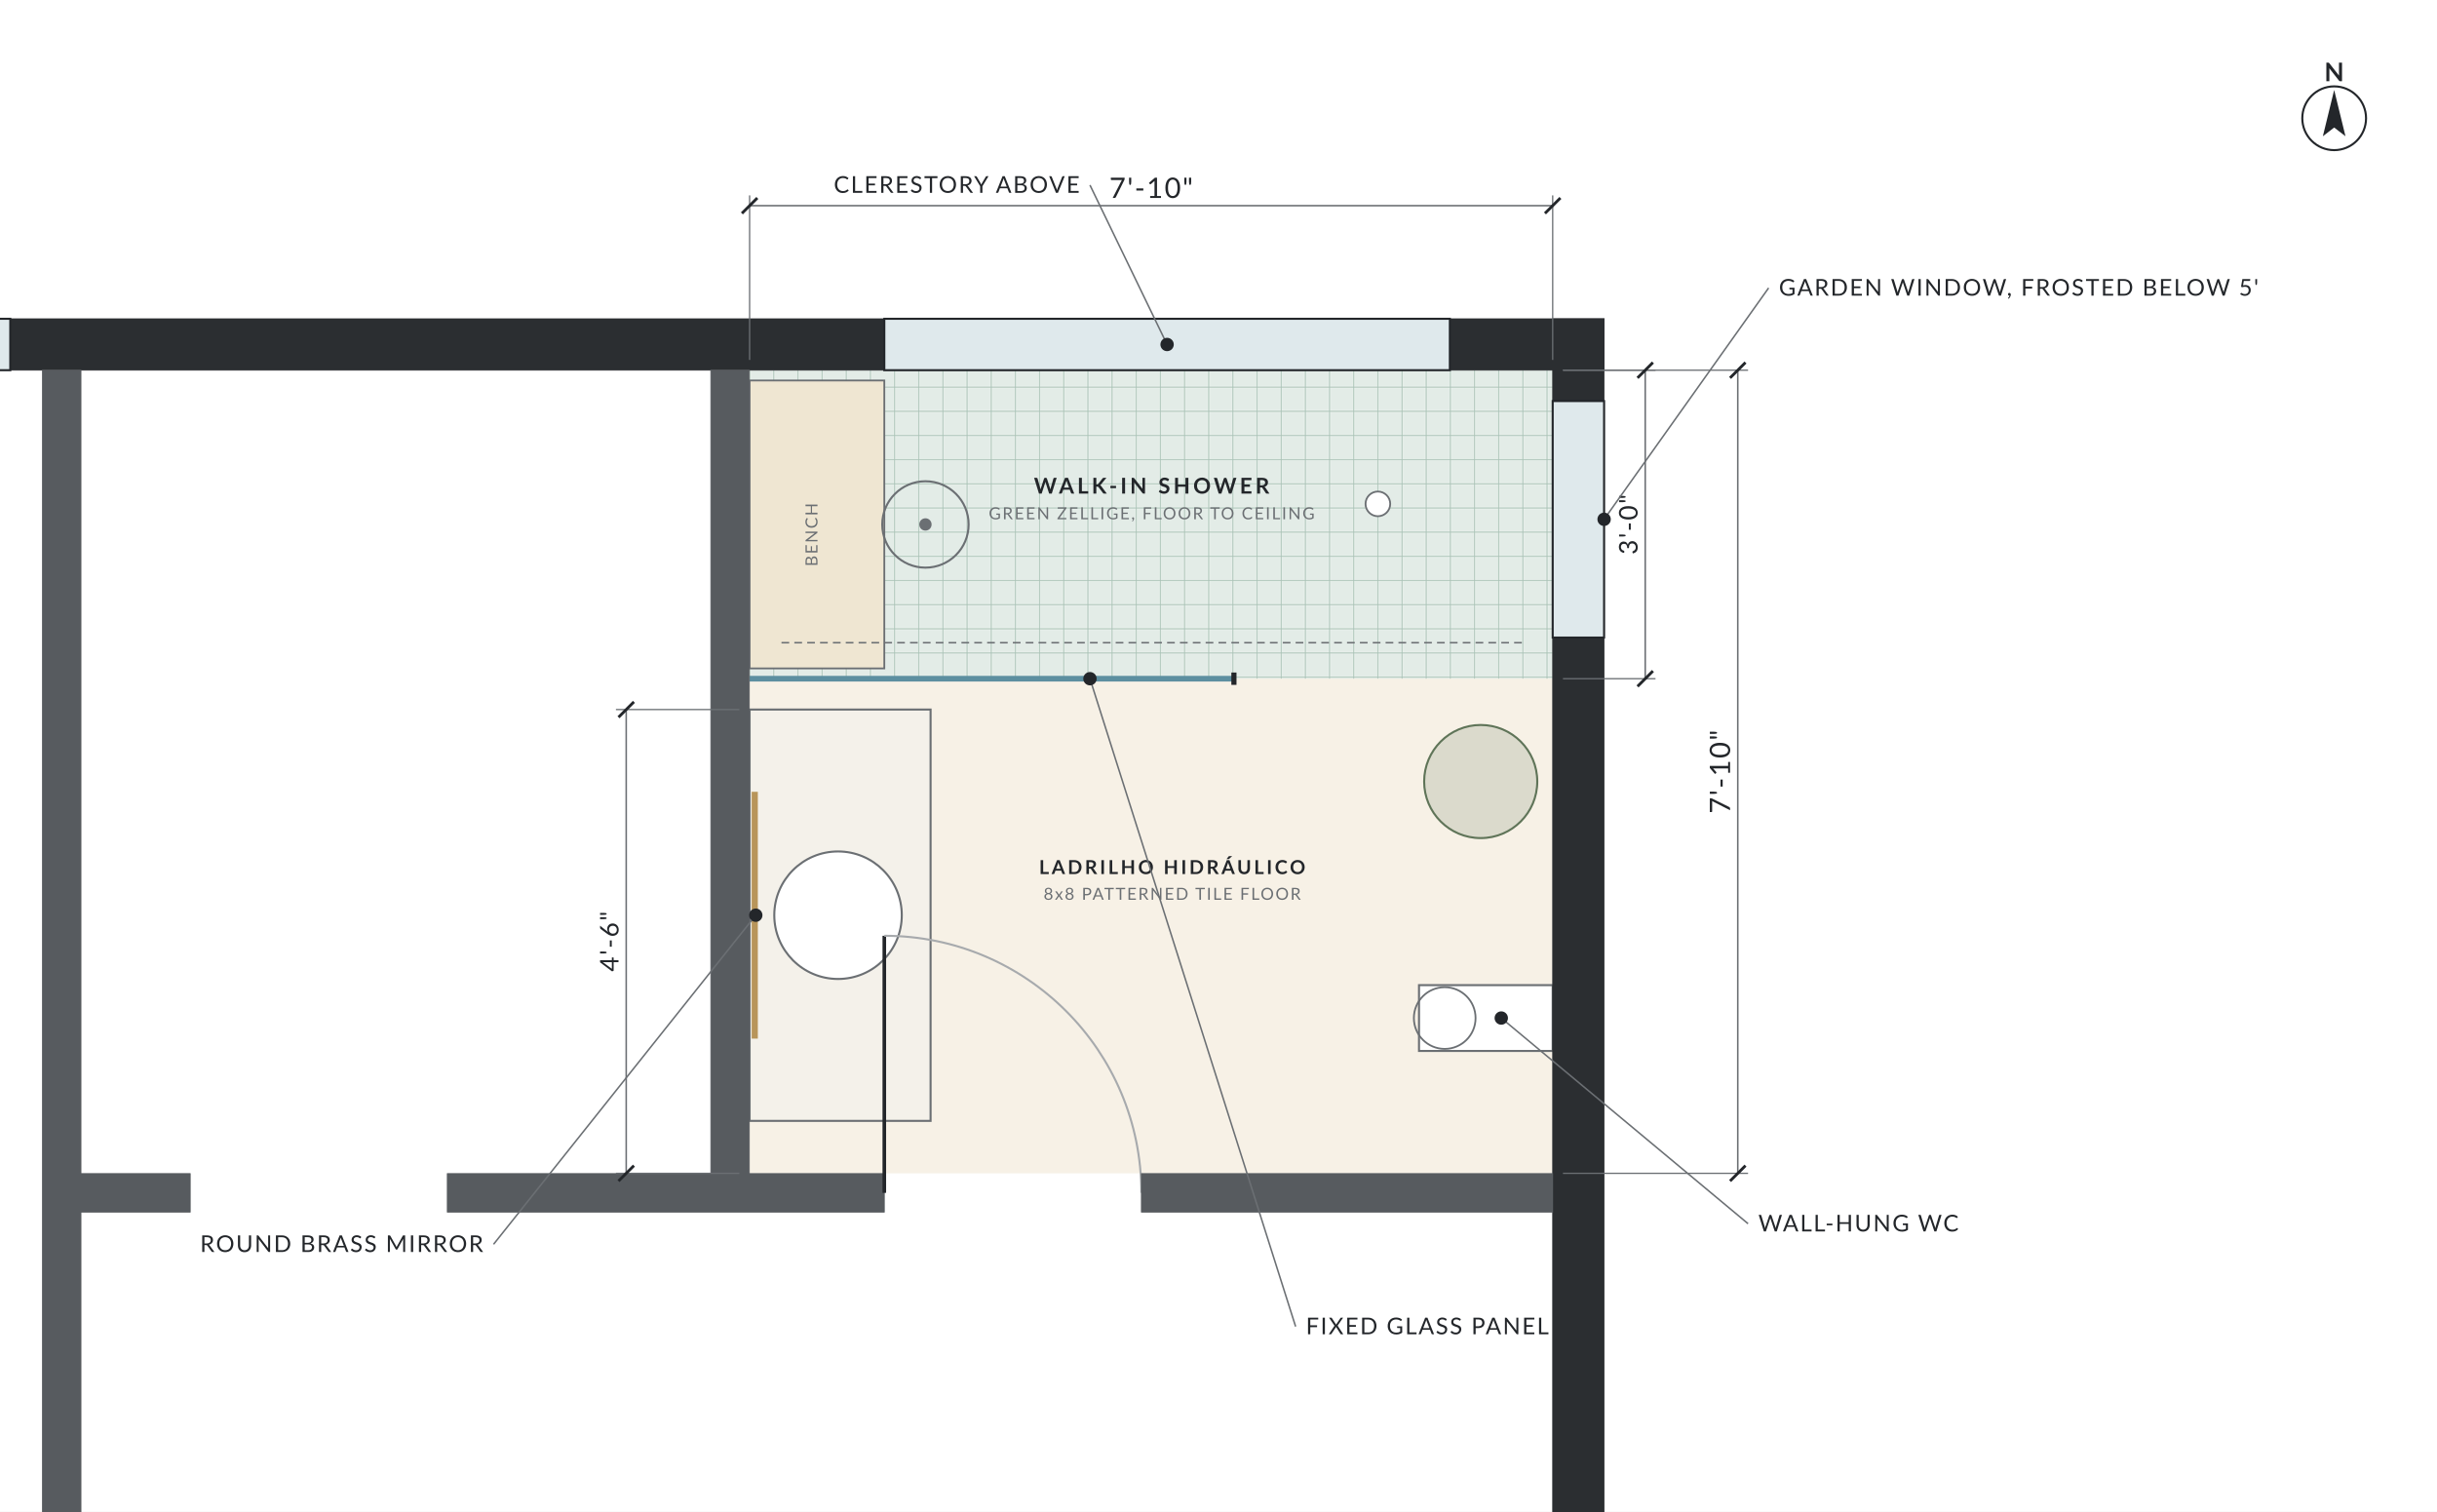
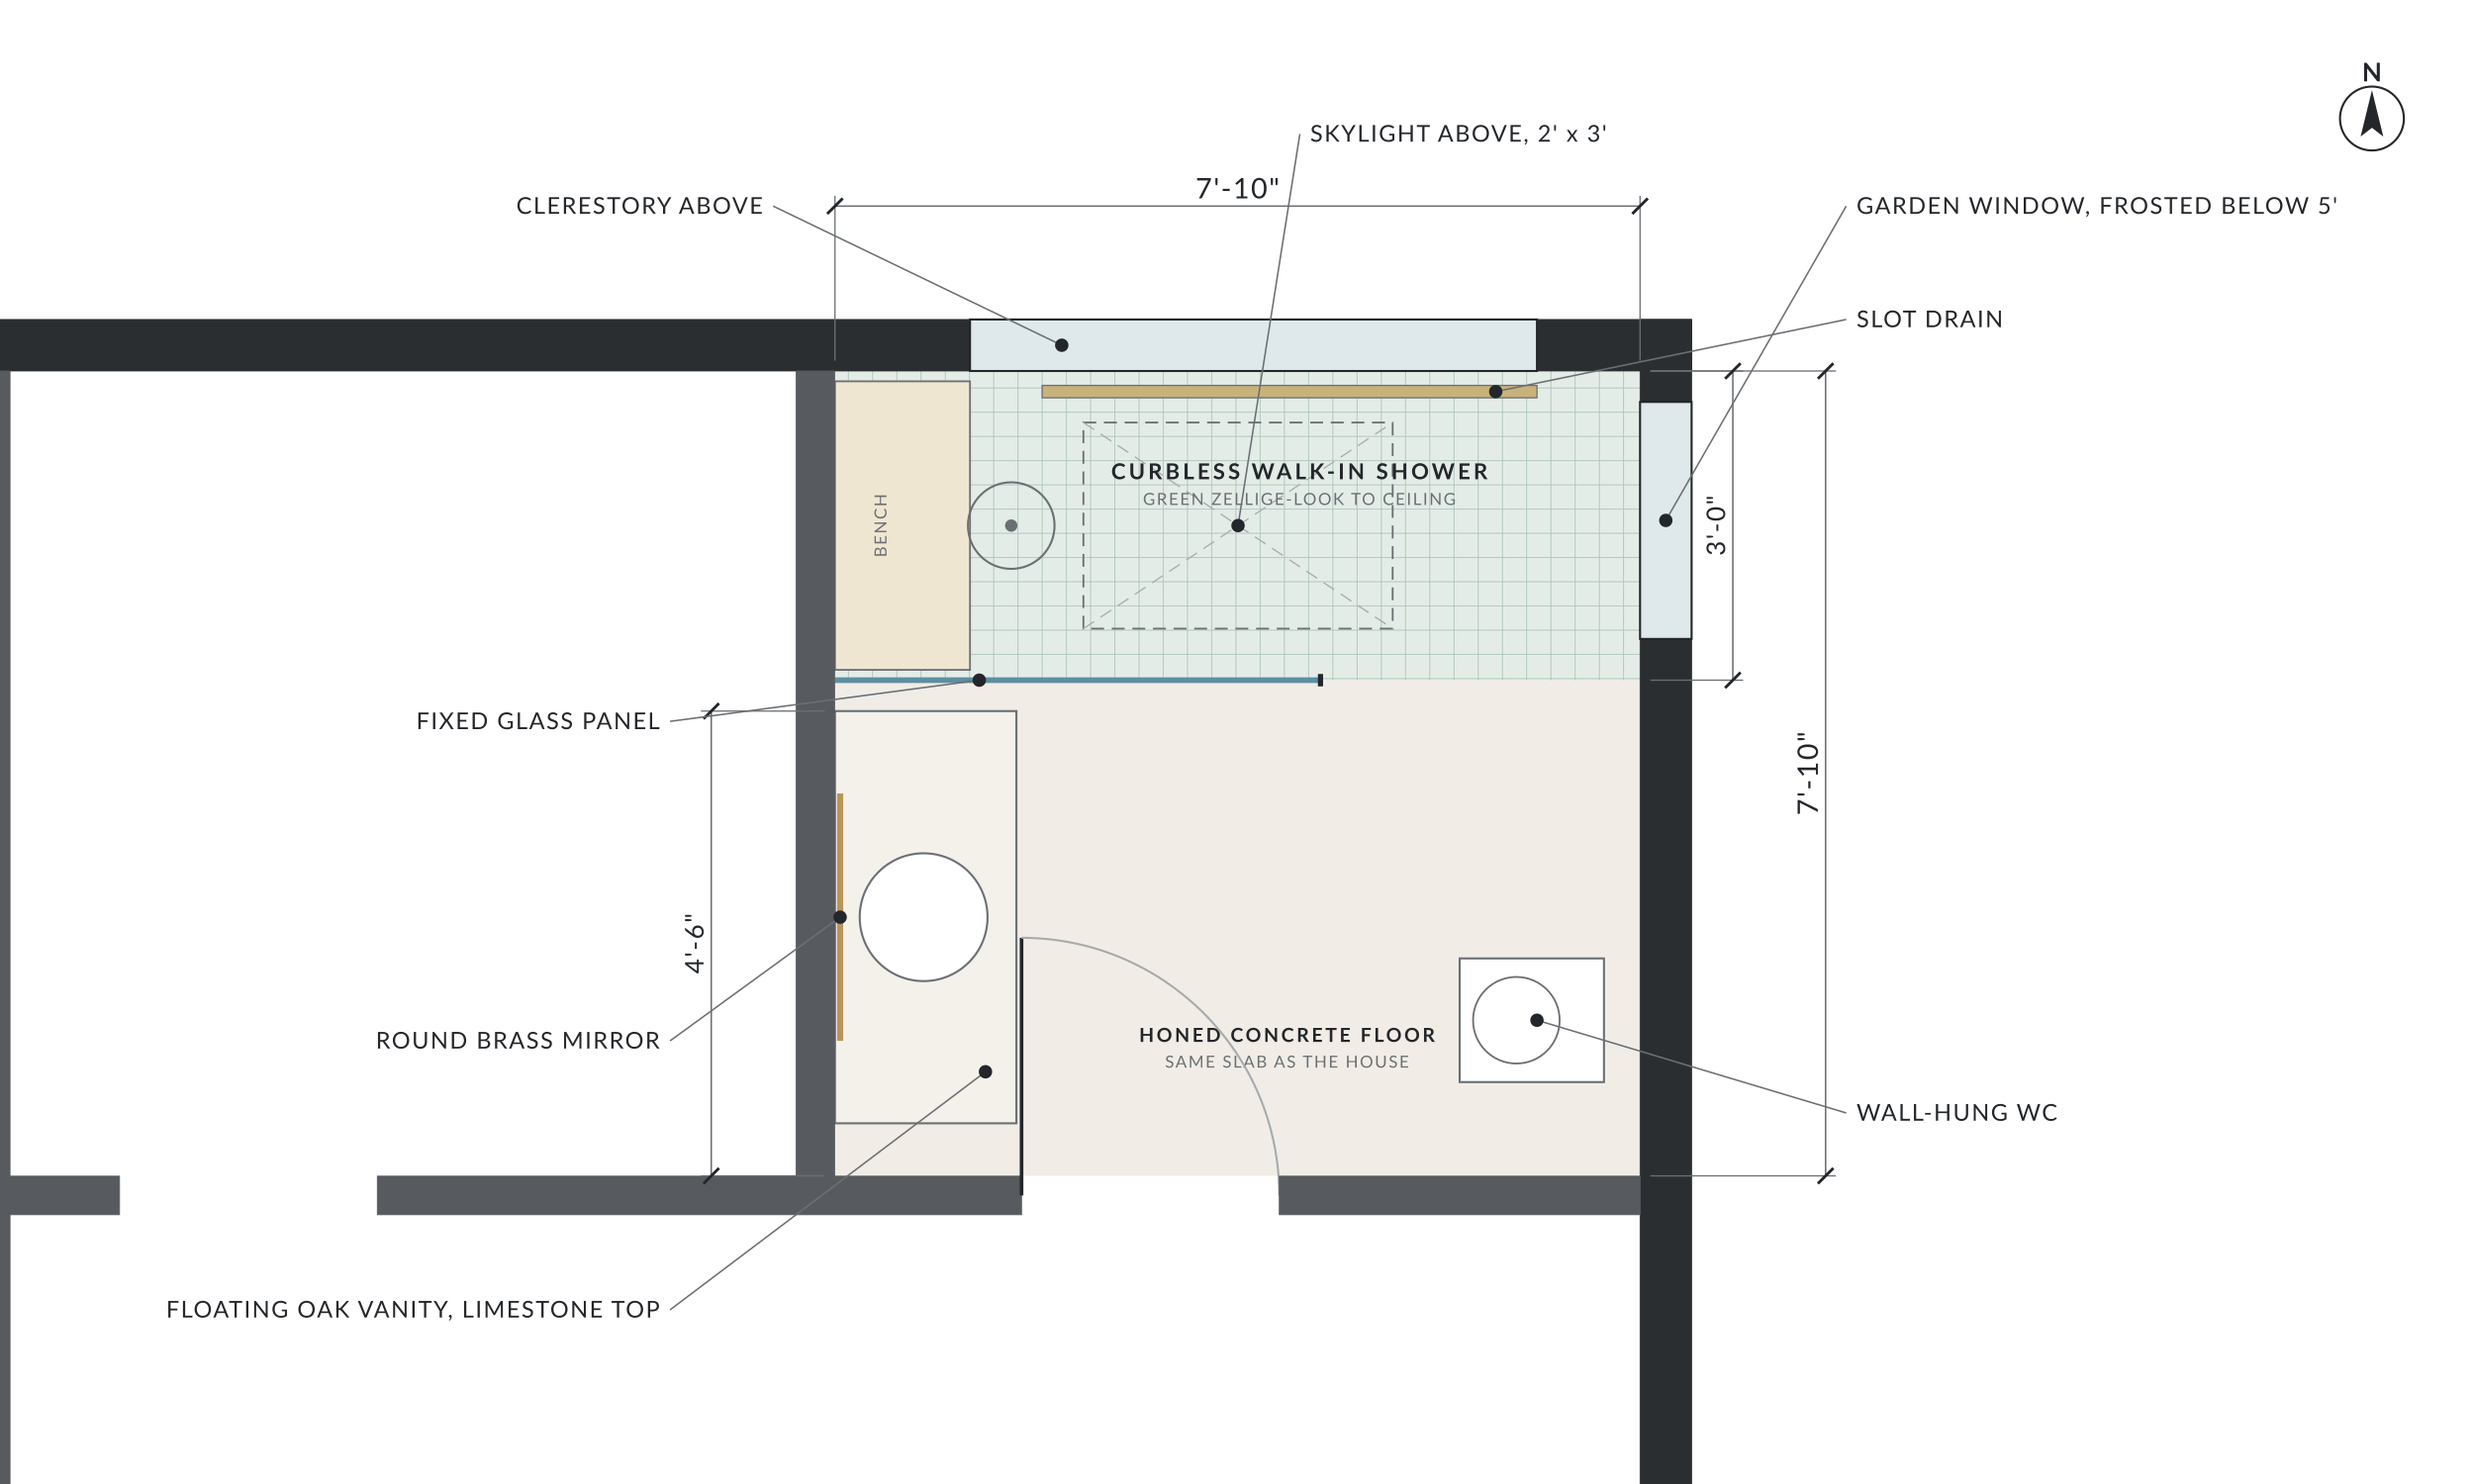
- <svg xmlns="http://www.w3.org/2000/svg" viewBox="0 0 948 588" width="948" height="588">
+ <svg xmlns="http://www.w3.org/2000/svg" viewBox="0 0 960 576" width="960" height="576" data-x0="43.69" data-y0="69.28999999999999" data-y1="82.5" data-pad="24" data-scale="40" data-flip="1">
  <defs>
    <pattern id="pavers" width="18" height="12" patternUnits="userSpaceOnUse">
      <rect width="18" height="12" fill="#f3efe6" />
      <path d="M0 0 H18 M0 0 V12 M9 6 V12 M0 6 H18" stroke="#d2c9b6" stroke-width="0.6" />
    </pattern>
    <pattern id="dg" width="7" height="7" patternUnits="userSpaceOnUse">
      <rect width="7" height="7" fill="#f6f1e7" />
      <circle cx="2" cy="2" r="0.6" fill="#d6c7ad" />
      <circle cx="5.5" cy="5" r="0.5" fill="#d6c7ad" />
    </pattern>
    <pattern id="mosaic" width="7" height="7" patternUnits="userSpaceOnUse">
      <rect width="7" height="7" fill="#2a2a29" />
      <path d="M0 2 L3 0 L7 3 M2 7 L4 4 L7 6 M0 5 L3 4" stroke="#8b847a" stroke-width="0.5" fill="none" />
    </pattern>
    <pattern id="planting" width="9" height="9" patternUnits="userSpaceOnUse">
      <rect width="9" height="9" fill="#eef1e8" />
      <circle cx="2.5" cy="2.5" r="1.1" fill="none" stroke="#a9b89a" stroke-width="0.5" />
      <circle cx="7" cy="6.5" r="0.8" fill="none" stroke="#a9b89a" stroke-width="0.5" />
    </pattern>
    <pattern id="lawn" width="6" height="6" patternUnits="userSpaceOnUse">
      <rect width="6" height="6" fill="#eef1e6" />
      <path d="M1 5 l1 -2 M4 2 l1 -2" stroke="#b9c4a3" stroke-width="0.6" />
    </pattern>
    <pattern id="stone" width="16" height="8" patternUnits="userSpaceOnUse">
      <rect width="16" height="8" fill="#efe6d2" />
      <path d="M0 0 H16 M0 4 H16 M5 0 V4 M12 4 V8" stroke="#c9b993" stroke-width="0.5" />
    </pattern>
    <pattern id="diag" width="5" height="5" patternUnits="userSpaceOnUse" patternTransform="rotate(45)">
      <rect width="5" height="5" fill="#ffffff" />
      <line x1="0" y1="0" x2="0" y2="5" stroke="#9a9a9a" stroke-width="0.6" />
    </pattern>
    <pattern id="earth" width="8" height="8" patternUnits="userSpaceOnUse" patternTransform="rotate(45)">
      <rect width="8" height="8" fill="#ffffff" />
      <line x1="0" y1="0" x2="0" y2="8" stroke="#8a8a8a" stroke-width="0.7" />
    </pattern>
    <pattern id="tile" width="9.4" height="9.4" patternUnits="userSpaceOnUse">
      <rect width="9.4" height="9.4" fill="#e3ece7" />
      <path d="M0 0 H9.4 M0 0 V9.4" stroke="#a9c2b6" stroke-width="0.6" />
    </pattern>
+     <pattern id="tiletc" width="3.2" height="10" patternUnits="userSpaceOnUse">
+       <rect width="3.2" height="10" fill="#efd6c6" />
+       <path d="M0 0 H3.2 M0 0 V10" stroke="#c99478" stroke-width="0.5" />
+     </pattern>
  </defs>
  <rect width="100%" height="100%" fill="#ffffff" />
-   <rect x="291.60" y="144.00" width="312.40" height="312.40" fill="#f7f1e6" stroke="none" stroke-width="1.0" />
-   <rect x="291.60" y="144.00" width="312.40" height="120.00" fill="url(#tile)" stroke="none" stroke-width="1.0" />
-   <line x1="291.60" y1="264.00" x2="480.00" y2="264.00" stroke="#5d8fa0" stroke-width="2.2" />
-   <line x1="480.00" y1="266.40" x2="480.00" y2="261.60" stroke="#23262a" stroke-width="2" />
-   <rect x="291.60" y="148.00" width="52.40" height="112.00" fill="#efe6d2" stroke="#6b6f73" stroke-width="0.7" />
-   <circle cx="360.00" cy="204.00" r="16.80" fill="none" stroke="#6b6f73" stroke-width="0.8" />
-   <circle cx="360.00" cy="204.00" r="2.40" fill="#6b6f73" stroke="none" stroke-width="1.0" />
-   <circle cx="536.00" cy="196.00" r="4.80" fill="#ffffff" stroke="#6b6f73" stroke-width="0.7" />
-   <line x1="304.00" y1="250.00" x2="592.00" y2="250.00" stroke="#6b6f73" stroke-width="0.6" stroke-dasharray="3 2" />
-   <rect x="291.60" y="276.00" width="70.40" height="160.00" fill="#f4f1ea" stroke="#6b6f73" stroke-width="0.8" />
-   <circle cx="326.00" cy="356.00" r="24.80" fill="#ffffff" stroke="#6b6f73" stroke-width="0.8" />
-   <line x1="293.60" y1="404.00" x2="293.60" y2="308.00" stroke="#b8955a" stroke-width="2.4" />
-   <rect x="552.00" y="383.20" width="52.00" height="25.60" fill="#ffffff" stroke="#6b6f73" stroke-width="0.8" />
-   <circle cx="562.00" cy="396.00" r="12.00" fill="none" stroke="#6b6f73" stroke-width="0.7" />
-   <circle cx="576.00" cy="304.00" r="22.00" fill="rgba(95,116,88,0.18)" stroke="#5f7458" stroke-width="0.8" />
-   <text x="448.00" y="192.00" font-family="Lato, 'Helvetica Neue', Arial, sans-serif" font-size="8.5" text-anchor="middle" fill="#23262a" font-weight="700" letter-spacing="1.2">WALK-IN SHOWER</text>
-   <text x="448.00" y="192.00" font-family="Lato, 'Helvetica Neue', Arial, sans-serif" font-size="6.5" text-anchor="middle" fill="#6b6f73" font-weight="400" letter-spacing="0.6" dy="10">GREEN ZELLIGE, FLOOR TO CEILING</text>
-   <text x="318.00" y="208.00" font-family="Lato, 'Helvetica Neue', Arial, sans-serif" font-size="6.5" text-anchor="middle" fill="#6b6f73" font-weight="400" letter-spacing="0.6" transform="rotate(-90 318.0 208.0)">BENCH</text>
-   <text x="456.00" y="340.00" font-family="Lato, 'Helvetica Neue', Arial, sans-serif" font-size="7.5" text-anchor="middle" fill="#23262a" font-weight="700" letter-spacing="1.0">LADRILHO HIDRÁULICO</text>
-   <text x="456.00" y="340.00" font-family="Lato, 'Helvetica Neue', Arial, sans-serif" font-size="6.5" text-anchor="middle" fill="#6b6f73" font-weight="400" letter-spacing="0.6" dy="10">8x8 PATTERNED TILE FLOOR</text>
-   <rect x="-1296.00" y="2104.00" width="100.00" height="20.00" fill="#2b2e31" stroke="#2b2e31" stroke-width="0.3" />
-   <rect x="-1116.00" y="2104.00" width="700.00" height="20.00" fill="#2b2e31" stroke="#2b2e31" stroke-width="0.3" />
-   <rect x="-1196.00" y="2104.00" width="80.00" height="20.00" fill="#dfe9ec" stroke="#23262a" stroke-width="0.8" />
-   <rect x="-436.00" y="2074.00" width="20.00" height="50.00" fill="#2b2e31" stroke="#2b2e31" stroke-width="0.3" />
-   <rect x="-436.00" y="1894.00" width="20.00" height="20.00" fill="#2b2e31" stroke="#2b2e31" stroke-width="0.3" />
-   <rect x="-436.00" y="924.00" width="20.00" height="20.00" fill="#2b2e31" stroke="#2b2e31" stroke-width="0.3" />
-   <rect x="-436.00" y="1914.00" width="20.00" height="160.00" fill="#dfe9ec" stroke="#23262a" stroke-width="0.8" />
-   <rect x="-436.00" y="944.00" width="20.00" height="950.00" fill="#dfe9ec" stroke="#23262a" stroke-width="0.8" />
-   <rect x="-416.00" y="904.00" width="30.00" height="20.00" fill="#2b2e31" stroke="#2b2e31" stroke-width="0.3" />
-   <rect x="-6.00" y="904.00" width="190.00" height="20.00" fill="#2b2e31" stroke="#2b2e31" stroke-width="0.3" />
-   <rect x="464.00" y="904.00" width="160.00" height="20.00" fill="#2b2e31" stroke="#2b2e31" stroke-width="0.3" />
-   <rect x="-386.00" y="904.00" width="380.00" height="20.00" fill="#dfe9ec" stroke="#23262a" stroke-width="0.8" />
-   <rect x="184.00" y="904.00" width="280.00" height="20.00" fill="#dfe9ec" stroke="#23262a" stroke-width="0.8" />
-   <rect x="604.00" y="804.00" width="20.00" height="120.00" fill="#2b2e31" stroke="#2b2e31" stroke-width="0.3" />
-   <rect x="604.00" y="248.00" width="20.00" height="436.00" fill="#2b2e31" stroke="#2b2e31" stroke-width="0.3" />
-   <rect x="604.00" y="124.00" width="20.00" height="32.00" fill="#2b2e31" stroke="#2b2e31" stroke-width="0.3" />
-   <rect x="604.00" y="684.00" width="20.00" height="120.00" fill="#dfe9ec" stroke="#23262a" stroke-width="0.8" />
-   <rect x="604.00" y="156.00" width="20.00" height="92.00" fill="#dfe9ec" stroke="#23262a" stroke-width="0.8" />
-   <rect x="564.00" y="124.00" width="60.00" height="20.00" fill="#2b2e31" stroke="#2b2e31" stroke-width="0.3" />
-   <rect x="4.00" y="124.00" width="340.00" height="20.00" fill="#2b2e31" stroke="#2b2e31" stroke-width="0.3" />
-   <rect x="-856.00" y="124.00" width="140.00" height="20.00" fill="#2b2e31" stroke="#2b2e31" stroke-width="0.3" />
-   <rect x="-1296.00" y="124.00" width="120.00" height="20.00" fill="#2b2e31" stroke="#2b2e31" stroke-width="0.3" />
-   <rect x="344.00" y="124.00" width="220.00" height="20.00" fill="#dfe9ec" stroke="#23262a" stroke-width="0.8" />
-   <rect x="-716.00" y="124.00" width="720.00" height="20.00" fill="#dfe9ec" stroke="#23262a" stroke-width="0.8" />
-   <rect x="-1176.00" y="124.00" width="320.00" height="20.00" fill="#dfe9ec" stroke="#23262a" stroke-width="0.8" />
-   <rect x="-1296.00" y="124.00" width="20.00" height="960.00" fill="#2b2e31" stroke="#2b2e31" stroke-width="0.3" />
-   <rect x="-1296.00" y="1244.00" width="20.00" height="560.00" fill="#2b2e31" stroke="#2b2e31" stroke-width="0.3" />
-   <rect x="-1296.00" y="1964.00" width="20.00" height="160.00" fill="#2b2e31" stroke="#2b2e31" stroke-width="0.3" />
-   <rect x="-1296.00" y="1084.00" width="20.00" height="160.00" fill="#dfe9ec" stroke="#23262a" stroke-width="0.8" />
-   <rect x="-1296.00" y="1804.00" width="20.00" height="160.00" fill="#dfe9ec" stroke="#23262a" stroke-width="0.8" />
-   <rect x="-623.50" y="1824.00" width="15.00" height="280.00" fill="#575b5f" stroke="#575b5f" stroke-width="0.3" />
-   <rect x="-623.50" y="1584.00" width="15.00" height="133.20" fill="#575b5f" stroke="#575b5f" stroke-width="0.3" />
-   <rect x="-623.50" y="1304.00" width="15.00" height="173.20" fill="#575b5f" stroke="#575b5f" stroke-width="0.3" />
-   <rect x="-623.50" y="924.00" width="15.00" height="273.20" fill="#575b5f" stroke="#575b5f" stroke-width="0.3" />
-   <rect x="-1276.00" y="1656.50" width="60.00" height="15.00" fill="#575b5f" stroke="#575b5f" stroke-width="0.3" />
-   <rect x="-1056.00" y="1656.50" width="440.00" height="15.00" fill="#575b5f" stroke="#575b5f" stroke-width="0.3" />
-   <rect x="-1276.00" y="1376.50" width="60.00" height="15.00" fill="#575b5f" stroke="#575b5f" stroke-width="0.3" />
-   <rect x="-1056.00" y="1376.50" width="440.00" height="15.00" fill="#575b5f" stroke="#575b5f" stroke-width="0.3" />
-   <rect x="-1023.50" y="1384.00" width="15.00" height="280.00" fill="#575b5f" stroke="#575b5f" stroke-width="0.3" />
-   <rect x="-1276.00" y="1516.50" width="260.00" height="15.00" fill="#575b5f" stroke="#575b5f" stroke-width="0.3" />
-   <rect x="-1276.00" y="916.50" width="667.60" height="15.00" fill="#575b5f" stroke="#575b5f" stroke-width="0.3" />
-   <rect x="-1023.50" y="864.00" width="15.00" height="60.00" fill="#575b5f" stroke="#575b5f" stroke-width="0.3" />
-   <rect x="-1023.50" y="704.00" width="15.00" height="53.20" fill="#575b5f" stroke="#575b5f" stroke-width="0.3" />
-   <rect x="-1276.00" y="696.50" width="260.00" height="15.00" fill="#575b5f" stroke="#575b5f" stroke-width="0.3" />
-   <rect x="16.50" y="864.00" width="15.00" height="40.00" fill="#575b5f" stroke="#575b5f" stroke-width="0.3" />
-   <rect x="16.50" y="144.00" width="15.00" height="613.20" fill="#575b5f" stroke="#575b5f" stroke-width="0.3" />
-   <rect x="24.00" y="456.50" width="50.00" height="15.00" fill="#575b5f" stroke="#575b5f" stroke-width="0.3" />
-   <rect x="174.00" y="456.50" width="170.00" height="15.00" fill="#575b5f" stroke="#575b5f" stroke-width="0.3" />
-   <line x1="344.00" y1="464.00" x2="344.00" y2="364.00" stroke="#23262a" stroke-width="1.4" />
-   <path d="M 344.00,364.00 A 100.00 100.00 0 0 1 444.00,464.00" fill="none" stroke="#a7aaad" stroke-width="0.8" />
-   <rect x="444.00" y="456.50" width="160.00" height="15.00" fill="#575b5f" stroke="#575b5f" stroke-width="0.3" />
-   <rect x="276.50" y="144.00" width="15.00" height="320.00" fill="#575b5f" stroke="#575b5f" stroke-width="0.3" />
-   <line x1="291.60" y1="80.00" x2="604.00" y2="80.00" stroke="#6b6f73" stroke-width="0.6" />
-   <line x1="291.60" y1="140.00" x2="291.60" y2="76.00" stroke="#6b6f73" stroke-width="0.5" />
-   <line x1="288.60" y1="83.00" x2="294.60" y2="77.00" stroke="#23262a" stroke-width="1.1" />
-   <line x1="604.00" y1="140.00" x2="604.00" y2="76.00" stroke="#6b6f73" stroke-width="0.5" />
-   <line x1="601.00" y1="83.00" x2="607.00" y2="77.00" stroke="#23262a" stroke-width="1.1" />
-   <text x="447.80" y="80.00" font-family="Lato, 'Helvetica Neue', Arial, sans-serif" font-size="11" text-anchor="middle" fill="#23262a" font-weight="400" letter-spacing="0.6" dy="-3">7'-10"</text>
-   <line x1="676.00" y1="456.40" x2="676.00" y2="144.00" stroke="#6b6f73" stroke-width="0.6" />
-   <line x1="608.00" y1="456.40" x2="680.00" y2="456.40" stroke="#6b6f73" stroke-width="0.5" />
-   <line x1="673.00" y1="459.40" x2="679.00" y2="453.40" stroke="#23262a" stroke-width="1.1" />
-   <line x1="608.00" y1="144.00" x2="680.00" y2="144.00" stroke="#6b6f73" stroke-width="0.5" />
-   <line x1="673.00" y1="147.00" x2="679.00" y2="141.00" stroke="#23262a" stroke-width="1.1" />
-   <text x="676.00" y="300.20" font-family="Lato, 'Helvetica Neue', Arial, sans-serif" font-size="11" text-anchor="middle" fill="#23262a" letter-spacing="0.6" transform="rotate(-90 676.00 300.20)" dy="-3">7'-10"</text>
-   <line x1="640.00" y1="264.00" x2="640.00" y2="144.00" stroke="#6b6f73" stroke-width="0.6" />
-   <line x1="608.00" y1="264.00" x2="644.00" y2="264.00" stroke="#6b6f73" stroke-width="0.5" />
-   <line x1="637.00" y1="267.00" x2="643.00" y2="261.00" stroke="#23262a" stroke-width="1.1" />
-   <line x1="608.00" y1="144.00" x2="644.00" y2="144.00" stroke="#6b6f73" stroke-width="0.5" />
-   <line x1="637.00" y1="147.00" x2="643.00" y2="141.00" stroke="#23262a" stroke-width="1.1" />
-   <text x="640.00" y="204.00" font-family="Lato, 'Helvetica Neue', Arial, sans-serif" font-size="10" text-anchor="middle" fill="#23262a" letter-spacing="0.6" transform="rotate(-90 640.00 204.00)" dy="-3">3'-0"</text>
-   <line x1="243.60" y1="456.40" x2="243.60" y2="276.00" stroke="#6b6f73" stroke-width="0.6" />
-   <line x1="287.60" y1="456.40" x2="239.60" y2="456.40" stroke="#6b6f73" stroke-width="0.5" />
-   <line x1="240.60" y1="459.40" x2="246.60" y2="453.40" stroke="#23262a" stroke-width="1.1" />
-   <line x1="287.60" y1="276.00" x2="239.60" y2="276.00" stroke="#6b6f73" stroke-width="0.5" />
-   <line x1="240.60" y1="279.00" x2="246.60" y2="273.00" stroke="#23262a" stroke-width="1.1" />
-   <text x="243.60" y="366.20" font-family="Lato, 'Helvetica Neue', Arial, sans-serif" font-size="10" text-anchor="middle" fill="#23262a" letter-spacing="0.6" transform="rotate(-90 243.60 366.20)" dy="-3">4'-6"</text>
-   <line x1="624.00" y1="202.00" x2="688.00" y2="112.00" stroke="#6b6f73" stroke-width="0.6" />
-   <circle cx="624.00" cy="202.00" r="2.6" fill="#23262a" />
-   <text x="688.00" y="112.00" font-family="Lato, 'Helvetica Neue', Arial, sans-serif" font-size="9" text-anchor="start" fill="#23262a" font-weight="400" letter-spacing="0.6" dx="4" dy="3">GARDEN WINDOW, FROSTED BELOW 5'</text>
-   <line x1="454.00" y1="134.00" x2="424.00" y2="72.00" stroke="#6b6f73" stroke-width="0.6" />
-   <circle cx="454.00" cy="134.00" r="2.6" fill="#23262a" />
-   <text x="424.00" y="72.00" font-family="Lato, 'Helvetica Neue', Arial, sans-serif" font-size="9" text-anchor="end" fill="#23262a" font-weight="400" letter-spacing="0.6" dx="-4" dy="3">CLERESTORY ABOVE</text>
-   <line x1="294.00" y1="356.00" x2="192.00" y2="484.00" stroke="#6b6f73" stroke-width="0.6" />
-   <circle cx="294.00" cy="356.00" r="2.6" fill="#23262a" />
-   <text x="192.00" y="484.00" font-family="Lato, 'Helvetica Neue', Arial, sans-serif" font-size="9" text-anchor="end" fill="#23262a" font-weight="400" letter-spacing="0.6" dx="-4" dy="3">ROUND BRASS MIRROR</text>
-   <line x1="424.00" y1="264.00" x2="504.00" y2="516.00" stroke="#6b6f73" stroke-width="0.6" />
-   <circle cx="424.00" cy="264.00" r="2.6" fill="#23262a" />
-   <text x="504.00" y="516.00" font-family="Lato, 'Helvetica Neue', Arial, sans-serif" font-size="9" text-anchor="start" fill="#23262a" font-weight="400" letter-spacing="0.6" dx="4" dy="3">FIXED GLASS PANEL</text>
-   <line x1="584.00" y1="396.00" x2="680.00" y2="476.00" stroke="#6b6f73" stroke-width="0.6" />
-   <circle cx="584.00" cy="396.00" r="2.6" fill="#23262a" />
-   <text x="680.00" y="476.00" font-family="Lato, 'Helvetica Neue', Arial, sans-serif" font-size="9" text-anchor="start" fill="#23262a" font-weight="400" letter-spacing="0.6" dx="4" dy="3">WALL-HUNG WC</text>
-   <g transform="translate(908.0,46)">
+   <rect x="324.00" y="144.00" width="312.40" height="312.40" fill="#f1ede6" stroke="none" stroke-width="1.0" />
+   <rect x="324.00" y="144.00" width="312.40" height="120.00" fill="url(#tile)" stroke="none" stroke-width="1.0" />
+   <line x1="324.00" y1="264.00" x2="512.40" y2="264.00" stroke="#5d8fa0" stroke-width="2.2" />
+   <line x1="512.40" y1="266.40" x2="512.40" y2="261.60" stroke="#23262a" stroke-width="2" />
+   <rect x="324.00" y="148.00" width="52.40" height="112.00" fill="#efe6d2" stroke="#6b6f73" stroke-width="0.7" />
+   <circle cx="392.40" cy="204.00" r="16.80" fill="none" stroke="#6b6f73" stroke-width="0.8" />
+   <circle cx="392.40" cy="204.00" r="2.40" fill="#6b6f73" stroke="none" stroke-width="1.0" />
+   <rect x="404.40" y="149.60" width="192.00" height="4.80" fill="#c9b27a" stroke="#6b6f73" stroke-width="0.5" />
+   <rect x="420.40" y="164.00" width="120.00" height="80.00" fill="none" stroke="#6b6f73" stroke-width="0.7" stroke-dasharray="5 3" />
+   <line x1="420.40" y1="244.00" x2="540.40" y2="164.00" stroke="#a7aaad" stroke-width="0.5" stroke-dasharray="5 3" />
+   <line x1="420.40" y1="164.00" x2="540.40" y2="244.00" stroke="#a7aaad" stroke-width="0.5" stroke-dasharray="5 3" />
+   <rect x="324.00" y="276.00" width="70.40" height="160.00" fill="#f4f1ea" stroke="#6b6f73" stroke-width="0.8" />
+   <circle cx="358.40" cy="356.00" r="24.80" fill="#ffffff" stroke="#6b6f73" stroke-width="0.8" />
+   <line x1="326.00" y1="404.00" x2="326.00" y2="308.00" stroke="#b8955a" stroke-width="2.4" />
+   <rect x="566.40" y="372.00" width="56.00" height="48.00" fill="#ffffff" stroke="#6b6f73" stroke-width="0.8" />
+   <circle cx="588.40" cy="396.00" r="16.80" fill="none" stroke="#6b6f73" stroke-width="0.7" />
+   <text x="504.20" y="186.00" font-family="Lato, 'Helvetica Neue', Arial, sans-serif" font-size="8.5" text-anchor="middle" fill="#23262a" font-weight="700" letter-spacing="1.2">CURBLESS WALK-IN SHOWER</text>
+   <text x="504.20" y="186.00" font-family="Lato, 'Helvetica Neue', Arial, sans-serif" font-size="6.5" text-anchor="middle" fill="#6b6f73" font-weight="400" letter-spacing="0.6" dy="10">GREEN ZELLIGE-LOOK TO CEILING</text>
+   <text x="344.00" y="204.00" font-family="Lato, 'Helvetica Neue', Arial, sans-serif" font-size="6.5" text-anchor="middle" fill="#6b6f73" font-weight="400" letter-spacing="0.6" transform="rotate(-90 344.0 204.0)">BENCH</text>
+   <text x="499.40" y="404.40" font-family="Lato, 'Helvetica Neue', Arial, sans-serif" font-size="7.5" text-anchor="middle" fill="#23262a" font-weight="700" letter-spacing="1.0">HONED CONCRETE FLOOR</text>
+   <text x="499.40" y="404.40" font-family="Lato, 'Helvetica Neue', Arial, sans-serif" font-size="6.5" text-anchor="middle" fill="#6b6f73" font-weight="400" letter-spacing="0.6" dy="10">SAME SLAB AS THE HOUSE</text>
+   <rect x="-1483.60" y="2104.00" width="100.00" height="20.00" fill="#2b2e31" stroke="#2b2e31" stroke-width="0.3" />
+   <rect x="-1303.60" y="2104.00" width="620.00" height="20.00" fill="#2b2e31" stroke="#2b2e31" stroke-width="0.3" />
+   <rect x="-1383.60" y="2104.00" width="80.00" height="20.00" fill="#dfe9ec" stroke="#23262a" stroke-width="0.8" />
+   <rect x="-703.60" y="2074.00" width="20.00" height="50.00" fill="#2b2e31" stroke="#2b2e31" stroke-width="0.3" />
+   <rect x="-703.60" y="1894.00" width="20.00" height="20.00" fill="#2b2e31" stroke="#2b2e31" stroke-width="0.3" />
+   <rect x="-703.60" y="924.00" width="20.00" height="20.00" fill="#2b2e31" stroke="#2b2e31" stroke-width="0.3" />
+   <rect x="-703.60" y="1914.00" width="20.00" height="160.00" fill="#dfe9ec" stroke="#23262a" stroke-width="0.8" />
+   <rect x="-703.60" y="944.00" width="20.00" height="950.00" fill="#dfe9ec" stroke="#23262a" stroke-width="0.8" />
+   <rect x="-683.60" y="904.00" width="150.00" height="20.00" fill="#2b2e31" stroke="#2b2e31" stroke-width="0.3" />
+   <rect x="-53.60" y="904.00" width="90.00" height="20.00" fill="#2b2e31" stroke="#2b2e31" stroke-width="0.3" />
+   <rect x="196.40" y="904.00" width="90.00" height="20.00" fill="#2b2e31" stroke="#2b2e31" stroke-width="0.3" />
+   <rect x="606.40" y="904.00" width="50.00" height="20.00" fill="#2b2e31" stroke="#2b2e31" stroke-width="0.3" />
+   <rect x="-533.60" y="904.00" width="480.00" height="20.00" fill="#dfe9ec" stroke="#23262a" stroke-width="0.8" />
+   <rect x="36.40" y="904.00" width="160.00" height="20.00" fill="#dfe9ec" stroke="#23262a" stroke-width="0.8" />
+   <rect x="286.40" y="904.00" width="320.00" height="20.00" fill="#dfe9ec" stroke="#23262a" stroke-width="0.8" />
+   <rect x="636.40" y="804.00" width="20.00" height="120.00" fill="#2b2e31" stroke="#2b2e31" stroke-width="0.3" />
+   <rect x="636.40" y="248.00" width="20.00" height="436.00" fill="#2b2e31" stroke="#2b2e31" stroke-width="0.3" />
+   <rect x="636.40" y="124.00" width="20.00" height="32.00" fill="#2b2e31" stroke="#2b2e31" stroke-width="0.3" />
+   <rect x="636.40" y="684.00" width="20.00" height="120.00" fill="#dfe9ec" stroke="#23262a" stroke-width="0.8" />
+   <rect x="636.40" y="156.00" width="20.00" height="92.00" fill="#dfe9ec" stroke="#23262a" stroke-width="0.8" />
+   <rect x="596.40" y="124.00" width="60.00" height="20.00" fill="#2b2e31" stroke="#2b2e31" stroke-width="0.3" />
+   <rect x="-123.60" y="124.00" width="500.00" height="20.00" fill="#2b2e31" stroke="#2b2e31" stroke-width="0.3" />
+   <rect x="-1003.60" y="124.00" width="240.00" height="20.00" fill="#2b2e31" stroke="#2b2e31" stroke-width="0.3" />
+   <rect x="-1483.60" y="124.00" width="160.00" height="20.00" fill="#2b2e31" stroke="#2b2e31" stroke-width="0.3" />
+   <rect x="376.40" y="124.00" width="220.00" height="20.00" fill="#dfe9ec" stroke="#23262a" stroke-width="0.8" />
+   <rect x="-763.60" y="124.00" width="640.00" height="20.00" fill="#dfe9ec" stroke="#23262a" stroke-width="0.8" />
+   <rect x="-1323.60" y="124.00" width="320.00" height="20.00" fill="#dfe9ec" stroke="#23262a" stroke-width="0.8" />
+   <rect x="-1483.60" y="124.00" width="20.00" height="960.00" fill="#2b2e31" stroke="#2b2e31" stroke-width="0.3" />
+   <rect x="-1483.60" y="1244.00" width="20.00" height="560.00" fill="#2b2e31" stroke="#2b2e31" stroke-width="0.3" />
+   <rect x="-1483.60" y="1964.00" width="20.00" height="160.00" fill="#2b2e31" stroke="#2b2e31" stroke-width="0.3" />
+   <rect x="-1483.60" y="1084.00" width="20.00" height="160.00" fill="#dfe9ec" stroke="#23262a" stroke-width="0.8" />
+   <rect x="-1483.60" y="1804.00" width="20.00" height="160.00" fill="#dfe9ec" stroke="#23262a" stroke-width="0.8" />
+   <rect x="-891.10" y="1784.00" width="15.00" height="320.00" fill="#575b5f" stroke="#575b5f" stroke-width="0.3" />
+   <rect x="-891.10" y="1584.00" width="15.00" height="93.20" fill="#575b5f" stroke="#575b5f" stroke-width="0.3" />
+   <rect x="-891.10" y="1364.00" width="15.00" height="113.20" fill="#575b5f" stroke="#575b5f" stroke-width="0.3" />
+   <rect x="-891.10" y="924.00" width="15.00" height="333.20" fill="#575b5f" stroke="#575b5f" stroke-width="0.3" />
+   <rect x="-1463.60" y="1656.50" width="60.00" height="15.00" fill="#575b5f" stroke="#575b5f" stroke-width="0.3" />
+   <rect x="-1243.60" y="1656.50" width="360.00" height="15.00" fill="#575b5f" stroke="#575b5f" stroke-width="0.3" />
+   <rect x="-1463.60" y="1376.50" width="60.00" height="15.00" fill="#575b5f" stroke="#575b5f" stroke-width="0.3" />
+   <rect x="-1243.60" y="1376.50" width="360.00" height="15.00" fill="#575b5f" stroke="#575b5f" stroke-width="0.3" />
+   <rect x="-1211.10" y="1384.00" width="15.00" height="280.00" fill="#575b5f" stroke="#575b5f" stroke-width="0.3" />
+   <rect x="-1463.60" y="1516.50" width="260.00" height="15.00" fill="#575b5f" stroke="#575b5f" stroke-width="0.3" />
+   <rect x="-1463.60" y="916.50" width="587.60" height="15.00" fill="#575b5f" stroke="#575b5f" stroke-width="0.3" />
+   <rect x="-1211.10" y="864.00" width="15.00" height="60.00" fill="#575b5f" stroke="#575b5f" stroke-width="0.3" />
+   <rect x="-1211.10" y="704.00" width="15.00" height="53.20" fill="#575b5f" stroke="#575b5f" stroke-width="0.3" />
+   <rect x="-1463.60" y="696.50" width="260.00" height="15.00" fill="#575b5f" stroke="#575b5f" stroke-width="0.3" />
+   <rect x="-11.10" y="864.00" width="15.00" height="40.00" fill="#575b5f" stroke="#575b5f" stroke-width="0.3" />
+   <rect x="-11.10" y="144.00" width="15.00" height="613.20" fill="#575b5f" stroke="#575b5f" stroke-width="0.3" />
+   <rect x="-3.60" y="456.50" width="50.00" height="15.00" fill="#575b5f" stroke="#575b5f" stroke-width="0.3" />
+   <rect x="146.40" y="456.50" width="250.00" height="15.00" fill="#575b5f" stroke="#575b5f" stroke-width="0.3" />
+   <line x1="396.40" y1="464.00" x2="396.40" y2="364.00" stroke="#23262a" stroke-width="1.4" />
+   <path d="M 496.40,464.00 A 100.00 100.00 0 0 0 396.40,364.00" fill="none" stroke="#a7aaad" stroke-width="0.8" />
+   <rect x="496.40" y="456.50" width="140.00" height="15.00" fill="#575b5f" stroke="#575b5f" stroke-width="0.3" />
+   <rect x="308.90" y="144.00" width="15.00" height="320.00" fill="#575b5f" stroke="#575b5f" stroke-width="0.3" />
+   <line x1="324.00" y1="80.00" x2="636.40" y2="80.00" stroke="#6b6f73" stroke-width="0.6" />
+   <line x1="324.00" y1="140.00" x2="324.00" y2="76.00" stroke="#6b6f73" stroke-width="0.5" />
+   <line x1="321.00" y1="83.00" x2="327.00" y2="77.00" stroke="#23262a" stroke-width="1.1" />
+   <line x1="636.40" y1="140.00" x2="636.40" y2="76.00" stroke="#6b6f73" stroke-width="0.5" />
+   <line x1="633.40" y1="83.00" x2="639.40" y2="77.00" stroke="#23262a" stroke-width="1.1" />
+   <text x="480.20" y="80.00" font-family="Lato, 'Helvetica Neue', Arial, sans-serif" font-size="11" text-anchor="middle" fill="#23262a" font-weight="400" letter-spacing="0.6" dy="-3">7'-10"</text>
+   <line x1="708.40" y1="456.40" x2="708.40" y2="144.00" stroke="#6b6f73" stroke-width="0.6" />
+   <line x1="640.40" y1="456.40" x2="712.40" y2="456.40" stroke="#6b6f73" stroke-width="0.5" />
+   <line x1="705.40" y1="459.40" x2="711.40" y2="453.40" stroke="#23262a" stroke-width="1.1" />
+   <line x1="640.40" y1="144.00" x2="712.40" y2="144.00" stroke="#6b6f73" stroke-width="0.5" />
+   <line x1="705.40" y1="147.00" x2="711.40" y2="141.00" stroke="#23262a" stroke-width="1.1" />
+   <text x="708.40" y="300.20" font-family="Lato, 'Helvetica Neue', Arial, sans-serif" font-size="11" text-anchor="middle" fill="#23262a" letter-spacing="0.6" transform="rotate(-90 708.40 300.20)" dy="-3">7'-10"</text>
+   <line x1="672.40" y1="264.00" x2="672.40" y2="144.00" stroke="#6b6f73" stroke-width="0.6" />
+   <line x1="640.40" y1="264.00" x2="676.40" y2="264.00" stroke="#6b6f73" stroke-width="0.5" />
+   <line x1="669.40" y1="267.00" x2="675.40" y2="261.00" stroke="#23262a" stroke-width="1.1" />
+   <line x1="640.40" y1="144.00" x2="676.40" y2="144.00" stroke="#6b6f73" stroke-width="0.5" />
+   <line x1="669.40" y1="147.00" x2="675.40" y2="141.00" stroke="#23262a" stroke-width="1.1" />
+   <text x="672.40" y="204.00" font-family="Lato, 'Helvetica Neue', Arial, sans-serif" font-size="10" text-anchor="middle" fill="#23262a" letter-spacing="0.6" transform="rotate(-90 672.40 204.00)" dy="-3">3'-0"</text>
+   <line x1="276.00" y1="456.40" x2="276.00" y2="276.00" stroke="#6b6f73" stroke-width="0.6" />
+   <line x1="320.00" y1="456.40" x2="272.00" y2="456.40" stroke="#6b6f73" stroke-width="0.5" />
+   <line x1="273.00" y1="459.40" x2="279.00" y2="453.40" stroke="#23262a" stroke-width="1.1" />
+   <line x1="320.00" y1="276.00" x2="272.00" y2="276.00" stroke="#6b6f73" stroke-width="0.5" />
+   <line x1="273.00" y1="279.00" x2="279.00" y2="273.00" stroke="#23262a" stroke-width="1.1" />
+   <text x="276.00" y="366.20" font-family="Lato, 'Helvetica Neue', Arial, sans-serif" font-size="10" text-anchor="middle" fill="#23262a" letter-spacing="0.6" transform="rotate(-90 276.00 366.20)" dy="-3">4'-6"</text>
+   <line x1="646.40" y1="202.00" x2="716.40" y2="80.00" stroke="#6b6f73" stroke-width="0.6" />
+   <circle cx="646.40" cy="202.00" r="2.6" fill="#23262a" />
+   <text x="716.40" y="80.00" font-family="Lato, 'Helvetica Neue', Arial, sans-serif" font-size="9" text-anchor="start" fill="#23262a" font-weight="400" letter-spacing="0.6" dx="4" dy="3">GARDEN WINDOW, FROSTED BELOW 5'</text>
+   <line x1="480.40" y1="204.00" x2="504.40" y2="52.00" stroke="#6b6f73" stroke-width="0.6" />
+   <circle cx="480.40" cy="204.00" r="2.6" fill="#23262a" />
+   <text x="504.40" y="52.00" font-family="Lato, 'Helvetica Neue', Arial, sans-serif" font-size="9" text-anchor="start" fill="#23262a" font-weight="400" letter-spacing="0.6" dx="4" dy="3">SKYLIGHT ABOVE, 2' x 3'</text>
+   <line x1="412.00" y1="134.00" x2="300.00" y2="80.00" stroke="#6b6f73" stroke-width="0.6" />
+   <circle cx="412.00" cy="134.00" r="2.6" fill="#23262a" />
+   <text x="300.00" y="80.00" font-family="Lato, 'Helvetica Neue', Arial, sans-serif" font-size="9" text-anchor="end" fill="#23262a" font-weight="400" letter-spacing="0.6" dx="-4" dy="3">CLERESTORY ABOVE</text>
+   <line x1="326.00" y1="356.00" x2="260.00" y2="404.00" stroke="#6b6f73" stroke-width="0.6" />
+   <circle cx="326.00" cy="356.00" r="2.6" fill="#23262a" />
+   <text x="260.00" y="404.00" font-family="Lato, 'Helvetica Neue', Arial, sans-serif" font-size="9" text-anchor="end" fill="#23262a" font-weight="400" letter-spacing="0.6" dx="-4" dy="3">ROUND BRASS MIRROR</text>
+   <line x1="380.00" y1="264.00" x2="260.00" y2="280.00" stroke="#6b6f73" stroke-width="0.6" />
+   <circle cx="380.00" cy="264.00" r="2.6" fill="#23262a" />
+   <text x="260.00" y="280.00" font-family="Lato, 'Helvetica Neue', Arial, sans-serif" font-size="9" text-anchor="end" fill="#23262a" font-weight="400" letter-spacing="0.6" dx="-4" dy="3">FIXED GLASS PANEL</text>
+   <line x1="382.40" y1="416.00" x2="260.00" y2="508.40" stroke="#6b6f73" stroke-width="0.6" />
+   <circle cx="382.40" cy="416.00" r="2.6" fill="#23262a" />
+   <text x="260.00" y="508.40" font-family="Lato, 'Helvetica Neue', Arial, sans-serif" font-size="9" text-anchor="end" fill="#23262a" font-weight="400" letter-spacing="0.6" dx="-4" dy="3">FLOATING OAK VANITY, LIMESTONE TOP</text>
+   <line x1="580.40" y1="152.00" x2="716.40" y2="124.00" stroke="#6b6f73" stroke-width="0.6" />
+   <circle cx="580.40" cy="152.00" r="2.6" fill="#23262a" />
+   <text x="716.40" y="124.00" font-family="Lato, 'Helvetica Neue', Arial, sans-serif" font-size="9" text-anchor="start" fill="#23262a" font-weight="400" letter-spacing="0.6" dx="4" dy="3">SLOT DRAIN</text>
+   <line x1="596.40" y1="396.00" x2="716.40" y2="432.00" stroke="#6b6f73" stroke-width="0.6" />
+   <circle cx="596.40" cy="396.00" r="2.6" fill="#23262a" />
+   <text x="716.40" y="432.00" font-family="Lato, 'Helvetica Neue', Arial, sans-serif" font-size="9" text-anchor="start" fill="#23262a" font-weight="400" letter-spacing="0.6" dx="4" dy="3">WALL-HUNG WC</text>
+   <g transform="translate(920.4,46)">
    <circle r="12.4" fill="none" stroke="#23262a" stroke-width="0.8" />
    <path d="M0 -11.0 L4.4 7.0 L0 3.6 L-4.4 7.0 Z" fill="#23262a" />
    <text y="-14.4" font-family="Lato, 'Helvetica Neue', Arial, sans-serif" font-size="10" text-anchor="middle" font-weight="700" fill="#23262a">N</text>
  </g>
</svg>
